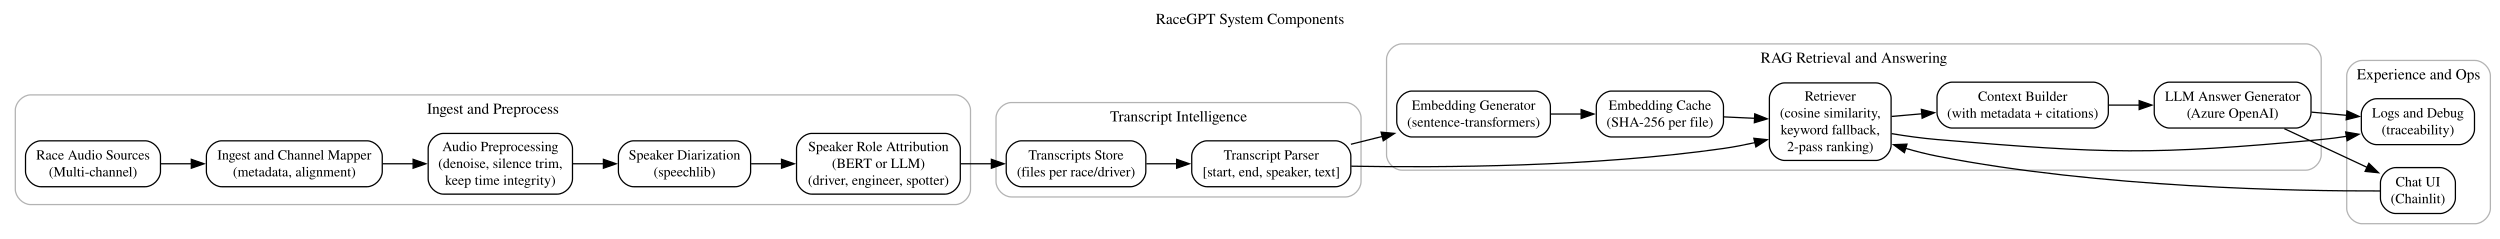
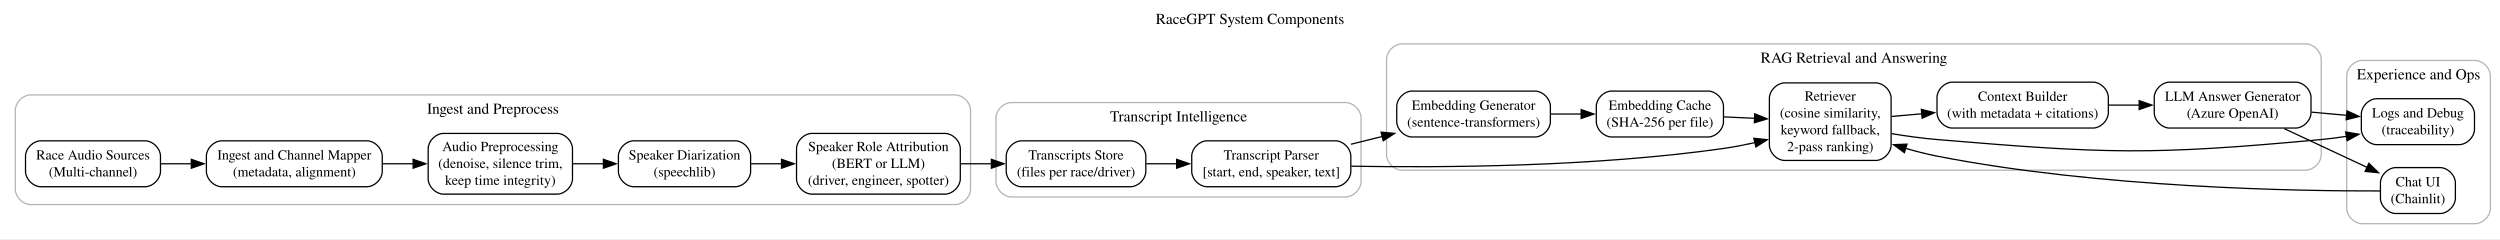
- <svg xmlns="http://www.w3.org/2000/svg" width="300%" height="auto" viewBox="0.00 0.00 1960.00 187.00">
+ <svg xmlns="http://www.w3.org/2000/svg" width="auto" height="auto">
  <g id="graph0" class="graph" transform="scale(1 1) rotate(0) translate(4 183.4)">
    <polygon fill="white" stroke="none" points="-4,4 -4,-183.4 1956,-183.4 1956,4 -4,4" />
    <text xml:space="preserve" text-anchor="middle" x="976" y="-164.6" font-family="Times,serif" font-size="12.00">RaceGPT System Components</text>
    <g id="clust1" class="cluster">
      <path fill="none" stroke="#b3b3b3" d="M20,-23C20,-23 744.88,-23 744.88,-23 750.88,-23 756.88,-29 756.88,-35 756.88,-35 756.88,-97 756.88,-97 756.88,-103 750.88,-109 744.88,-109 744.88,-109 20,-109 20,-109 14,-109 8,-103 8,-97 8,-97 8,-35 8,-35 8,-29 14,-23 20,-23" />
      <text xml:space="preserve" text-anchor="middle" x="382.44" y="-94.2" font-family="Times,serif" font-size="12.00">Ingest and Preprocess</text>
    </g>
    <g id="clust2" class="cluster">
      <path fill="none" stroke="#b3b3b3" d="M788.88,-29C788.88,-29 1051.05,-29 1051.05,-29 1057.05,-29 1063.05,-35 1063.05,-41 1063.05,-41 1063.05,-91 1063.05,-91 1063.05,-97 1057.05,-103 1051.05,-103 1051.05,-103 788.88,-103 788.88,-103 782.88,-103 776.88,-97 776.88,-91 776.88,-91 776.88,-41 776.88,-41 776.88,-35 782.88,-29 788.88,-29" />
      <text xml:space="preserve" text-anchor="middle" x="919.97" y="-88.2" font-family="Times,serif" font-size="12.00">Transcript Intelligence</text>
    </g>
    <g id="clust3" class="cluster">
      <path fill="none" stroke="#b3b3b3" d="M1095.05,-50C1095.05,-50 1803.83,-50 1803.83,-50 1809.83,-50 1815.83,-56 1815.83,-62 1815.83,-62 1815.83,-137 1815.83,-137 1815.83,-143 1809.83,-149 1803.83,-149 1803.83,-149 1095.05,-149 1095.05,-149 1089.05,-149 1083.05,-143 1083.05,-137 1083.05,-137 1083.05,-62 1083.05,-62 1083.05,-56 1089.05,-50 1095.05,-50" />
      <text xml:space="preserve" text-anchor="middle" x="1449.44" y="-134.2" font-family="Times,serif" font-size="12.00">RAG Retrieval and Answering</text>
    </g>
    <g id="clust4" class="cluster">
      <path fill="none" stroke="#b3b3b3" d="M1847.83,-8C1847.83,-8 1936.46,-8 1936.46,-8 1942.46,-8 1948.46,-14 1948.46,-20 1948.46,-20 1948.46,-124 1948.46,-124 1948.46,-130 1942.46,-136 1936.46,-136 1936.46,-136 1847.83,-136 1847.83,-136 1841.83,-136 1835.83,-130 1835.83,-124 1835.83,-124 1835.83,-20 1835.83,-20 1835.83,-14 1841.83,-8 1847.83,-8" />
      <text xml:space="preserve" text-anchor="middle" x="1892.15" y="-121.2" font-family="Times,serif" font-size="12.00">Experience and Ops</text>
    </g>
    <g id="node1" class="node">
      <path fill="white" stroke="black" d="M109.81,-73C109.81,-73 28,-73 28,-73 22,-73 16,-67 16,-61 16,-61 16,-49 16,-49 16,-43 22,-37 28,-37 28,-37 109.81,-37 109.81,-37 115.81,-37 121.81,-43 121.81,-49 121.81,-49 121.81,-61 121.81,-61 121.81,-67 115.81,-73 109.81,-73" />
      <text xml:space="preserve" text-anchor="middle" x="68.91" y="-58.3" font-family="Times,serif" font-size="11.00">Race Audio Sources</text>
      <text xml:space="preserve" text-anchor="middle" x="68.91" y="-45.1" font-family="Times,serif" font-size="11.00">(Multi-channel)</text>
    </g>
    <g id="node2" class="node">
      <path fill="white" stroke="black" d="M283.69,-73C283.69,-73 169.81,-73 169.81,-73 163.81,-73 157.81,-67 157.81,-61 157.81,-61 157.81,-49 157.81,-49 157.81,-43 163.81,-37 169.81,-37 169.81,-37 283.69,-37 283.69,-37 289.69,-37 295.69,-43 295.69,-49 295.69,-49 295.69,-61 295.69,-61 295.69,-67 289.69,-73 283.69,-73" />
      <text xml:space="preserve" text-anchor="middle" x="226.75" y="-58.3" font-family="Times,serif" font-size="11.00">Ingest and Channel Mapper</text>
      <text xml:space="preserve" text-anchor="middle" x="226.75" y="-45.1" font-family="Times,serif" font-size="11.00">(metadata, alignment)</text>
    </g>
    <g id="edge1" class="edge">
      <path fill="none" stroke="black" d="M122.23,-55C129.93,-55 137.99,-55 146.09,-55" />
      <polygon fill="black" stroke="black" points="145.99,-58.5 155.99,-55 145.99,-51.5 145.99,-58.5" />
    </g>
    <g id="node3" class="node">
      <path fill="white" stroke="black" d="M432.83,-78.8C432.83,-78.8 343.69,-78.8 343.69,-78.8 337.69,-78.8 331.69,-72.8 331.69,-66.8 331.69,-66.8 331.69,-43.2 331.69,-43.2 331.69,-37.2 337.69,-31.2 343.69,-31.2 343.69,-31.2 432.83,-31.2 432.83,-31.2 438.83,-31.2 444.83,-37.2 444.83,-43.2 444.83,-43.2 444.83,-66.8 444.83,-66.8 444.83,-72.8 438.83,-78.8 432.83,-78.8" />
      <text xml:space="preserve" text-anchor="middle" x="388.26" y="-64.9" font-family="Times,serif" font-size="11.00">Audio Preprocessing</text>
      <text xml:space="preserve" text-anchor="middle" x="388.26" y="-51.7" font-family="Times,serif" font-size="11.00">(denoise, silence trim,</text>
      <text xml:space="preserve" text-anchor="middle" x="388.26" y="-38.5" font-family="Times,serif" font-size="11.00">keep time integrity)</text>
    </g>
    <g id="edge2" class="edge">
      <path fill="none" stroke="black" d="M295.86,-55C303.82,-55 311.95,-55 319.9,-55" />
      <polygon fill="black" stroke="black" points="319.88,-58.5 329.88,-55 319.88,-51.5 319.88,-58.5" />
    </g>
    <g id="node4" class="node">
      <path fill="white" stroke="black" d="M572.48,-73C572.48,-73 492.83,-73 492.83,-73 486.83,-73 480.83,-67 480.83,-61 480.83,-61 480.83,-49 480.83,-49 480.83,-43 486.83,-37 492.83,-37 492.83,-37 572.48,-37 572.48,-37 578.48,-37 584.48,-43 584.48,-49 584.48,-49 584.48,-61 584.48,-61 584.48,-67 578.48,-73 572.48,-73" />
      <text xml:space="preserve" text-anchor="middle" x="532.66" y="-58.3" font-family="Times,serif" font-size="11.00">Speaker Diarization</text>
      <text xml:space="preserve" text-anchor="middle" x="532.66" y="-45.1" font-family="Times,serif" font-size="11.00">(speechlib)</text>
    </g>
    <g id="edge3" class="edge">
      <path fill="none" stroke="black" d="M445.13,-55C453.07,-55 461.28,-55 469.34,-55" />
      <polygon fill="black" stroke="black" points="469.07,-58.5 479.07,-55 469.07,-51.5 469.07,-58.5" />
    </g>
    <g id="node5" class="node">
      <path fill="white" stroke="black" d="M736.88,-78.8C736.88,-78.8 632.48,-78.8 632.48,-78.8 626.48,-78.8 620.48,-72.8 620.48,-66.8 620.48,-66.8 620.48,-43.2 620.48,-43.2 620.48,-37.2 626.48,-31.2 632.48,-31.2 632.48,-31.2 736.88,-31.2 736.88,-31.2 742.88,-31.2 748.88,-37.2 748.88,-43.2 748.88,-43.2 748.88,-66.8 748.88,-66.8 748.88,-72.8 742.88,-78.8 736.88,-78.8" />
      <text xml:space="preserve" text-anchor="middle" x="684.68" y="-64.9" font-family="Times,serif" font-size="11.00">Speaker Role Attribution</text>
      <text xml:space="preserve" text-anchor="middle" x="684.68" y="-51.7" font-family="Times,serif" font-size="11.00">(BERT or LLM)</text>
      <text xml:space="preserve" text-anchor="middle" x="684.68" y="-38.5" font-family="Times,serif" font-size="11.00">(driver, engineer, spotter)</text>
    </g>
    <g id="edge4" class="edge">
      <path fill="none" stroke="black" d="M584.87,-55C592.6,-55 600.7,-55 608.81,-55" />
      <polygon fill="black" stroke="black" points="608.71,-58.5 618.71,-55 608.71,-51.5 608.71,-58.5" />
    </g>
    <g id="node6" class="node">
      <path fill="white" stroke="black" d="M882.32,-73C882.32,-73 796.88,-73 796.88,-73 790.88,-73 784.88,-67 784.88,-61 784.88,-61 784.88,-49 784.88,-49 784.88,-43 790.88,-37 796.88,-37 796.88,-37 882.32,-37 882.32,-37 888.32,-37 894.32,-43 894.32,-49 894.32,-49 894.32,-61 894.32,-61 894.32,-67 888.32,-73 882.32,-73" />
      <text xml:space="preserve" text-anchor="middle" x="839.6" y="-58.3" font-family="Times,serif" font-size="11.00">Transcripts Store</text>
      <text xml:space="preserve" text-anchor="middle" x="839.6" y="-45.1" font-family="Times,serif" font-size="11.00">(files per race/driver)</text>
    </g>
    <g id="edge5" class="edge">
      <path fill="none" stroke="black" d="M749.2,-55C757.14,-55 765.27,-55 773.24,-55" />
      <polygon fill="black" stroke="black" points="773.24,-58.5 783.24,-55 773.24,-51.5 773.24,-58.5" />
    </g>
    <g id="node7" class="node">
      <path fill="white" stroke="black" d="M1043.05,-73C1043.05,-73 942.32,-73 942.32,-73 936.32,-73 930.32,-67 930.32,-61 930.32,-61 930.32,-49 930.32,-49 930.32,-43 936.32,-37 942.32,-37 942.32,-37 1043.05,-37 1043.05,-37 1049.05,-37 1055.05,-43 1055.05,-49 1055.05,-49 1055.05,-61 1055.05,-61 1055.05,-67 1049.05,-73 1043.05,-73" />
      <text xml:space="preserve" text-anchor="middle" x="992.69" y="-58.3" font-family="Times,serif" font-size="11.00">Transcript Parser</text>
      <text xml:space="preserve" text-anchor="middle" x="992.69" y="-45.1" font-family="Times,serif" font-size="11.00">[start, end, speaker, text]</text>
    </g>
    <g id="edge6" class="edge">
      <path fill="none" stroke="black" d="M894.72,-55C902.49,-55 910.59,-55 918.65,-55" />
      <polygon fill="black" stroke="black" points="918.47,-58.5 928.47,-55 918.47,-51.5 918.47,-58.5" />
    </g>
    <g id="node8" class="node">
      <path fill="white" stroke="black" d="M1199.5,-112C1199.5,-112 1103.05,-112 1103.05,-112 1097.05,-112 1091.05,-106 1091.05,-100 1091.05,-100 1091.05,-88 1091.05,-88 1091.05,-82 1097.05,-76 1103.05,-76 1103.05,-76 1199.5,-76 1199.5,-76 1205.5,-76 1211.5,-82 1211.5,-88 1211.5,-88 1211.5,-100 1211.5,-100 1211.5,-106 1205.5,-112 1199.5,-112" />
      <text xml:space="preserve" text-anchor="middle" x="1151.28" y="-97.3" font-family="Times,serif" font-size="11.00">Embedding Generator</text>
      <text xml:space="preserve" text-anchor="middle" x="1151.28" y="-84.1" font-family="Times,serif" font-size="11.00">(sentence-transformers)</text>
    </g>
    <g id="edge7" class="edge">
      <path fill="none" stroke="black" d="M1055.12,-70.3C1063.2,-72.31 1071.52,-74.38 1079.72,-76.43" />
      <polygon fill="black" stroke="black" points="1078.79,-79.8 1089.34,-78.82 1080.48,-73.01 1078.79,-79.8" />
    </g>
    <g id="node10" class="node">
      <path fill="white" stroke="black" d="M1466.62,-118.4C1466.62,-118.4 1395.2,-118.4 1395.2,-118.4 1389.2,-118.4 1383.2,-112.4 1383.2,-106.4 1383.2,-106.4 1383.2,-69.6 1383.2,-69.6 1383.2,-63.6 1389.2,-57.6 1395.2,-57.6 1395.2,-57.6 1466.62,-57.6 1466.62,-57.6 1472.62,-57.6 1478.62,-63.6 1478.62,-69.6 1478.62,-69.6 1478.62,-106.4 1478.62,-106.4 1478.62,-112.4 1472.62,-118.4 1466.62,-118.4" />
      <text xml:space="preserve" text-anchor="middle" x="1430.91" y="-104.5" font-family="Times,serif" font-size="11.00">Retriever</text>
      <text xml:space="preserve" text-anchor="middle" x="1430.91" y="-91.3" font-family="Times,serif" font-size="11.00">(cosine similarity,</text>
      <text xml:space="preserve" text-anchor="middle" x="1430.91" y="-78.1" font-family="Times,serif" font-size="11.00">keyword fallback,</text>
      <text xml:space="preserve" text-anchor="middle" x="1430.91" y="-64.9" font-family="Times,serif" font-size="11.00">2-pass ranking)</text>
    </g>
    <g id="edge10" class="edge">
      <path fill="none" stroke="black" d="M1055.34,-53.11C1126.16,-51.85 1245.67,-52.56 1347.2,-67 1355.26,-68.15 1363.68,-69.77 1371.93,-71.61" />
      <polygon fill="black" stroke="black" points="1371.01,-74.99 1381.55,-73.89 1372.62,-68.18 1371.01,-74.99" />
    </g>
    <g id="node9" class="node">
      <path fill="white" stroke="black" d="M1335.2,-112C1335.2,-112 1259.5,-112 1259.5,-112 1253.5,-112 1247.5,-106 1247.5,-100 1247.5,-100 1247.5,-88 1247.5,-88 1247.5,-82 1253.5,-76 1259.5,-76 1259.5,-76 1335.2,-76 1335.2,-76 1341.2,-76 1347.2,-82 1347.2,-88 1347.2,-88 1347.2,-100 1347.2,-100 1347.2,-106 1341.2,-112 1335.2,-112" />
      <text xml:space="preserve" text-anchor="middle" x="1297.35" y="-97.3" font-family="Times,serif" font-size="11.00">Embedding Cache</text>
      <text xml:space="preserve" text-anchor="middle" x="1297.35" y="-84.1" font-family="Times,serif" font-size="11.00">(SHA-256 per file)</text>
    </g>
    <g id="edge8" class="edge">
      <path fill="none" stroke="black" d="M1211.71,-94C1219.62,-94 1227.75,-94 1235.68,-94" />
      <polygon fill="black" stroke="black" points="1235.62,-97.5 1245.62,-94 1235.62,-90.5 1235.62,-97.5" />
    </g>
    <g id="edge9" class="edge">
      <path fill="none" stroke="black" d="M1347.34,-91.77C1355.28,-91.4 1363.58,-91.03 1371.71,-90.65" />
      <polygon fill="black" stroke="black" points="1371.72,-94.16 1381.55,-90.21 1371.4,-87.16 1371.72,-94.16" />
    </g>
    <g id="node11" class="node">
      <path fill="white" stroke="black" d="M1636.93,-119C1636.93,-119 1526.62,-119 1526.62,-119 1520.62,-119 1514.62,-113 1514.62,-107 1514.62,-107 1514.62,-95 1514.62,-95 1514.62,-89 1520.62,-83 1526.62,-83 1526.62,-83 1636.93,-83 1636.93,-83 1642.93,-83 1648.93,-89 1648.93,-95 1648.93,-95 1648.93,-107 1648.93,-107 1648.93,-113 1642.93,-119 1636.93,-119" />
      <text xml:space="preserve" text-anchor="middle" x="1581.78" y="-104.3" font-family="Times,serif" font-size="11.00">Context Builder</text>
      <text xml:space="preserve" text-anchor="middle" x="1581.78" y="-91.1" font-family="Times,serif" font-size="11.00">(with metadata + citations)</text>
    </g>
    <g id="edge12" class="edge">
      <path fill="none" stroke="black" d="M1479.01,-92.11C1486.6,-92.78 1494.62,-93.48 1502.7,-94.18" />
      <polygon fill="black" stroke="black" points="1502.35,-97.66 1512.62,-95.05 1502.96,-90.69 1502.35,-97.66" />
    </g>
    <g id="node14" class="node">
      <path fill="white" stroke="black" d="M1924,-106C1924,-106 1859.29,-106 1859.29,-106 1853.29,-106 1847.29,-100 1847.29,-94 1847.29,-94 1847.29,-82 1847.29,-82 1847.29,-76 1853.29,-70 1859.29,-70 1859.29,-70 1924,-70 1924,-70 1930,-70 1936,-76 1936,-82 1936,-82 1936,-94 1936,-94 1936,-100 1930,-106 1924,-106" />
      <text xml:space="preserve" text-anchor="middle" x="1891.65" y="-91.3" font-family="Times,serif" font-size="11.00">Logs and Debug</text>
      <text xml:space="preserve" text-anchor="middle" x="1891.65" y="-78.1" font-family="Times,serif" font-size="11.00">(traceability)</text>
    </g>
    <g id="edge15" class="edge">
      <path fill="none" stroke="black" d="M1478.98,-78.63C1490.58,-76.71 1503.01,-74.98 1514.62,-74 1648.02,-62.79 1682.54,-61.64 1815.83,-74 1822.32,-74.6 1829.09,-75.49 1835.79,-76.54" />
      <polygon fill="black" stroke="black" points="1834.99,-79.95 1845.43,-78.16 1836.16,-73.05 1834.99,-79.95" />
    </g>
    <g id="node12" class="node">
      <path fill="white" stroke="black" d="M1795.83,-119C1795.83,-119 1696.93,-119 1696.93,-119 1690.93,-119 1684.93,-113 1684.93,-107 1684.93,-107 1684.93,-95 1684.93,-95 1684.93,-89 1690.93,-83 1696.93,-83 1696.93,-83 1795.83,-83 1795.83,-83 1801.83,-83 1807.83,-89 1807.83,-95 1807.83,-95 1807.83,-107 1807.83,-107 1807.83,-113 1801.83,-119 1795.83,-119" />
      <text xml:space="preserve" text-anchor="middle" x="1746.38" y="-104.3" font-family="Times,serif" font-size="11.00">LLM Answer Generator</text>
      <text xml:space="preserve" text-anchor="middle" x="1746.38" y="-91.1" font-family="Times,serif" font-size="11.00">(Azure OpenAI)</text>
    </g>
    <g id="edge13" class="edge">
      <path fill="none" stroke="black" d="M1649.38,-101C1657.22,-101 1665.25,-101 1673.16,-101" />
      <polygon fill="black" stroke="black" points="1673.11,-104.5 1683.11,-101 1673.11,-97.5 1673.11,-104.5" />
    </g>
    <g id="node13" class="node">
      <path fill="white" stroke="black" d="M1909.03,-52C1909.03,-52 1874.26,-52 1874.26,-52 1868.26,-52 1862.26,-46 1862.26,-40 1862.26,-40 1862.26,-28 1862.26,-28 1862.26,-22 1868.26,-16 1874.26,-16 1874.26,-16 1909.03,-16 1909.03,-16 1915.03,-16 1921.03,-22 1921.03,-28 1921.03,-28 1921.03,-40 1921.03,-40 1921.03,-46 1915.03,-52 1909.03,-52" />
      <text xml:space="preserve" text-anchor="middle" x="1891.65" y="-37.3" font-family="Times,serif" font-size="11.00">Chat UI</text>
      <text xml:space="preserve" text-anchor="middle" x="1891.65" y="-24.1" font-family="Times,serif" font-size="11.00">(Chainlit)</text>
    </g>
    <g id="edge14" class="edge">
      <path fill="none" stroke="black" d="M1786.91,-82.51C1807.13,-73.06 1831.65,-61.59 1851.78,-52.18" />
      <polygon fill="black" stroke="black" points="1853.2,-55.38 1860.78,-47.97 1850.24,-49.03 1853.2,-55.38" />
    </g>
    <g id="edge16" class="edge">
      <path fill="none" stroke="black" d="M1808.14,-95.49C1817.36,-94.65 1826.83,-93.79 1835.92,-92.97" />
      <polygon fill="black" stroke="black" points="1836.02,-96.47 1845.66,-92.08 1835.39,-89.5 1836.02,-96.47" />
    </g>
    <g id="edge11" class="edge">
      <path fill="none" stroke="black" d="M1862.03,-33.69C1798.76,-33.53 1642.44,-35.94 1514.62,-61 1506.57,-62.58 1498.22,-64.7 1490.04,-67.07" />
      <polygon fill="black" stroke="black" points="1489.05,-63.71 1480.51,-69.98 1491.09,-70.41 1489.05,-63.71" />
    </g>
  </g>
</svg>
